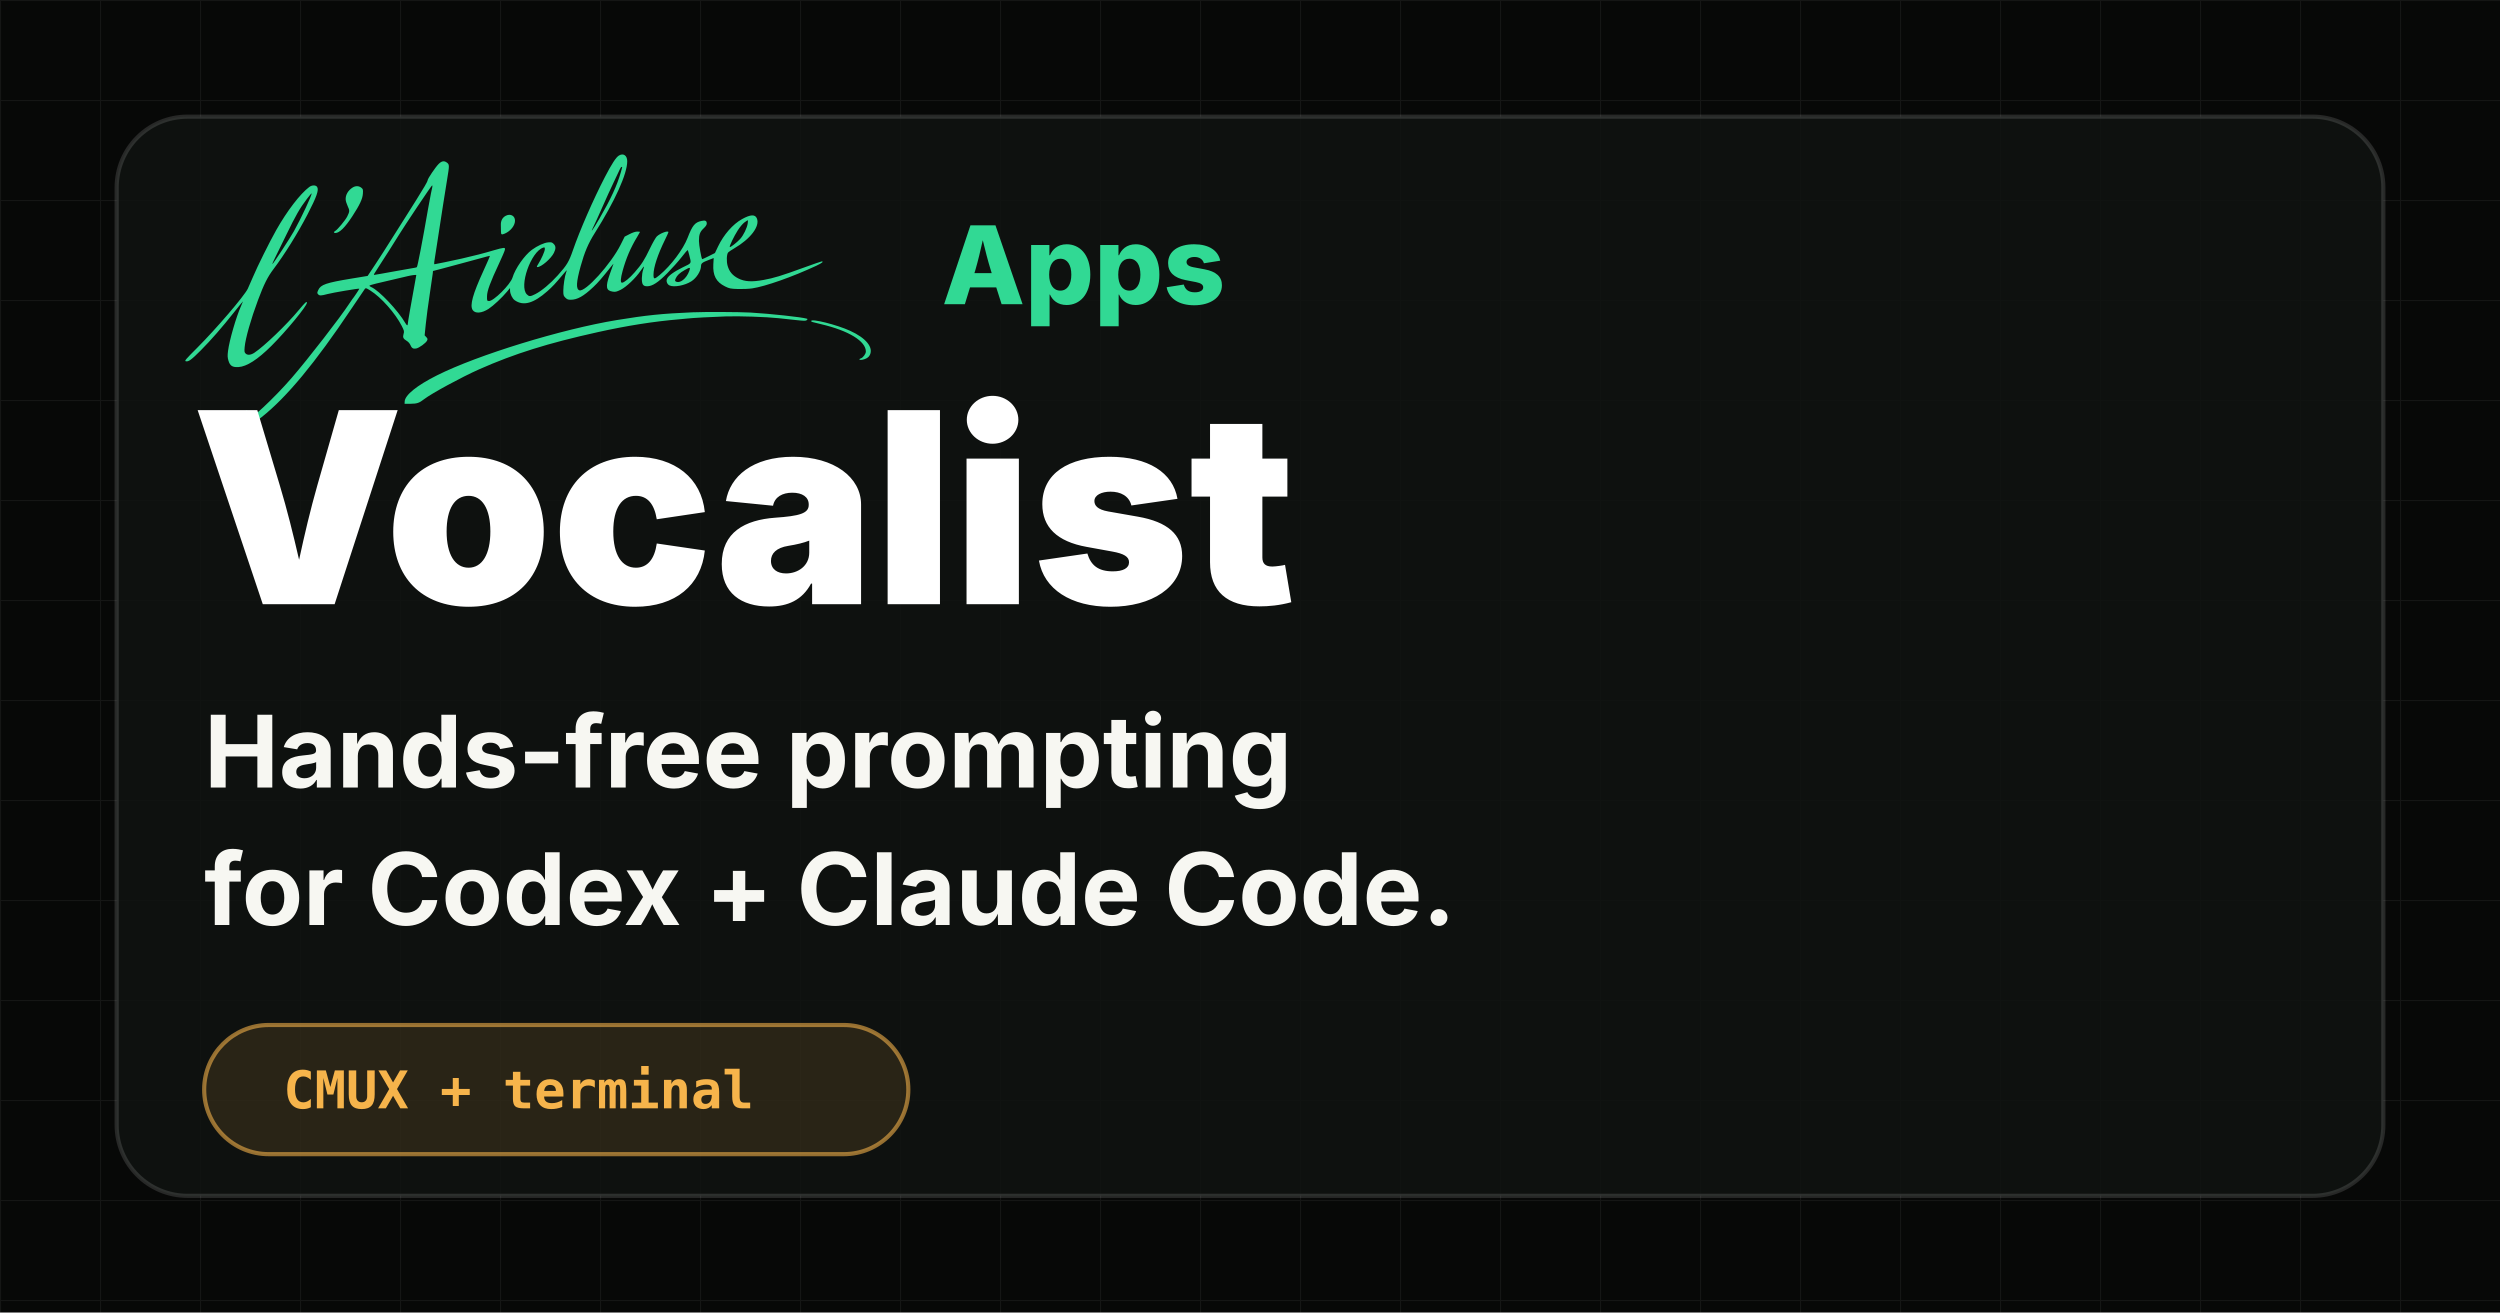
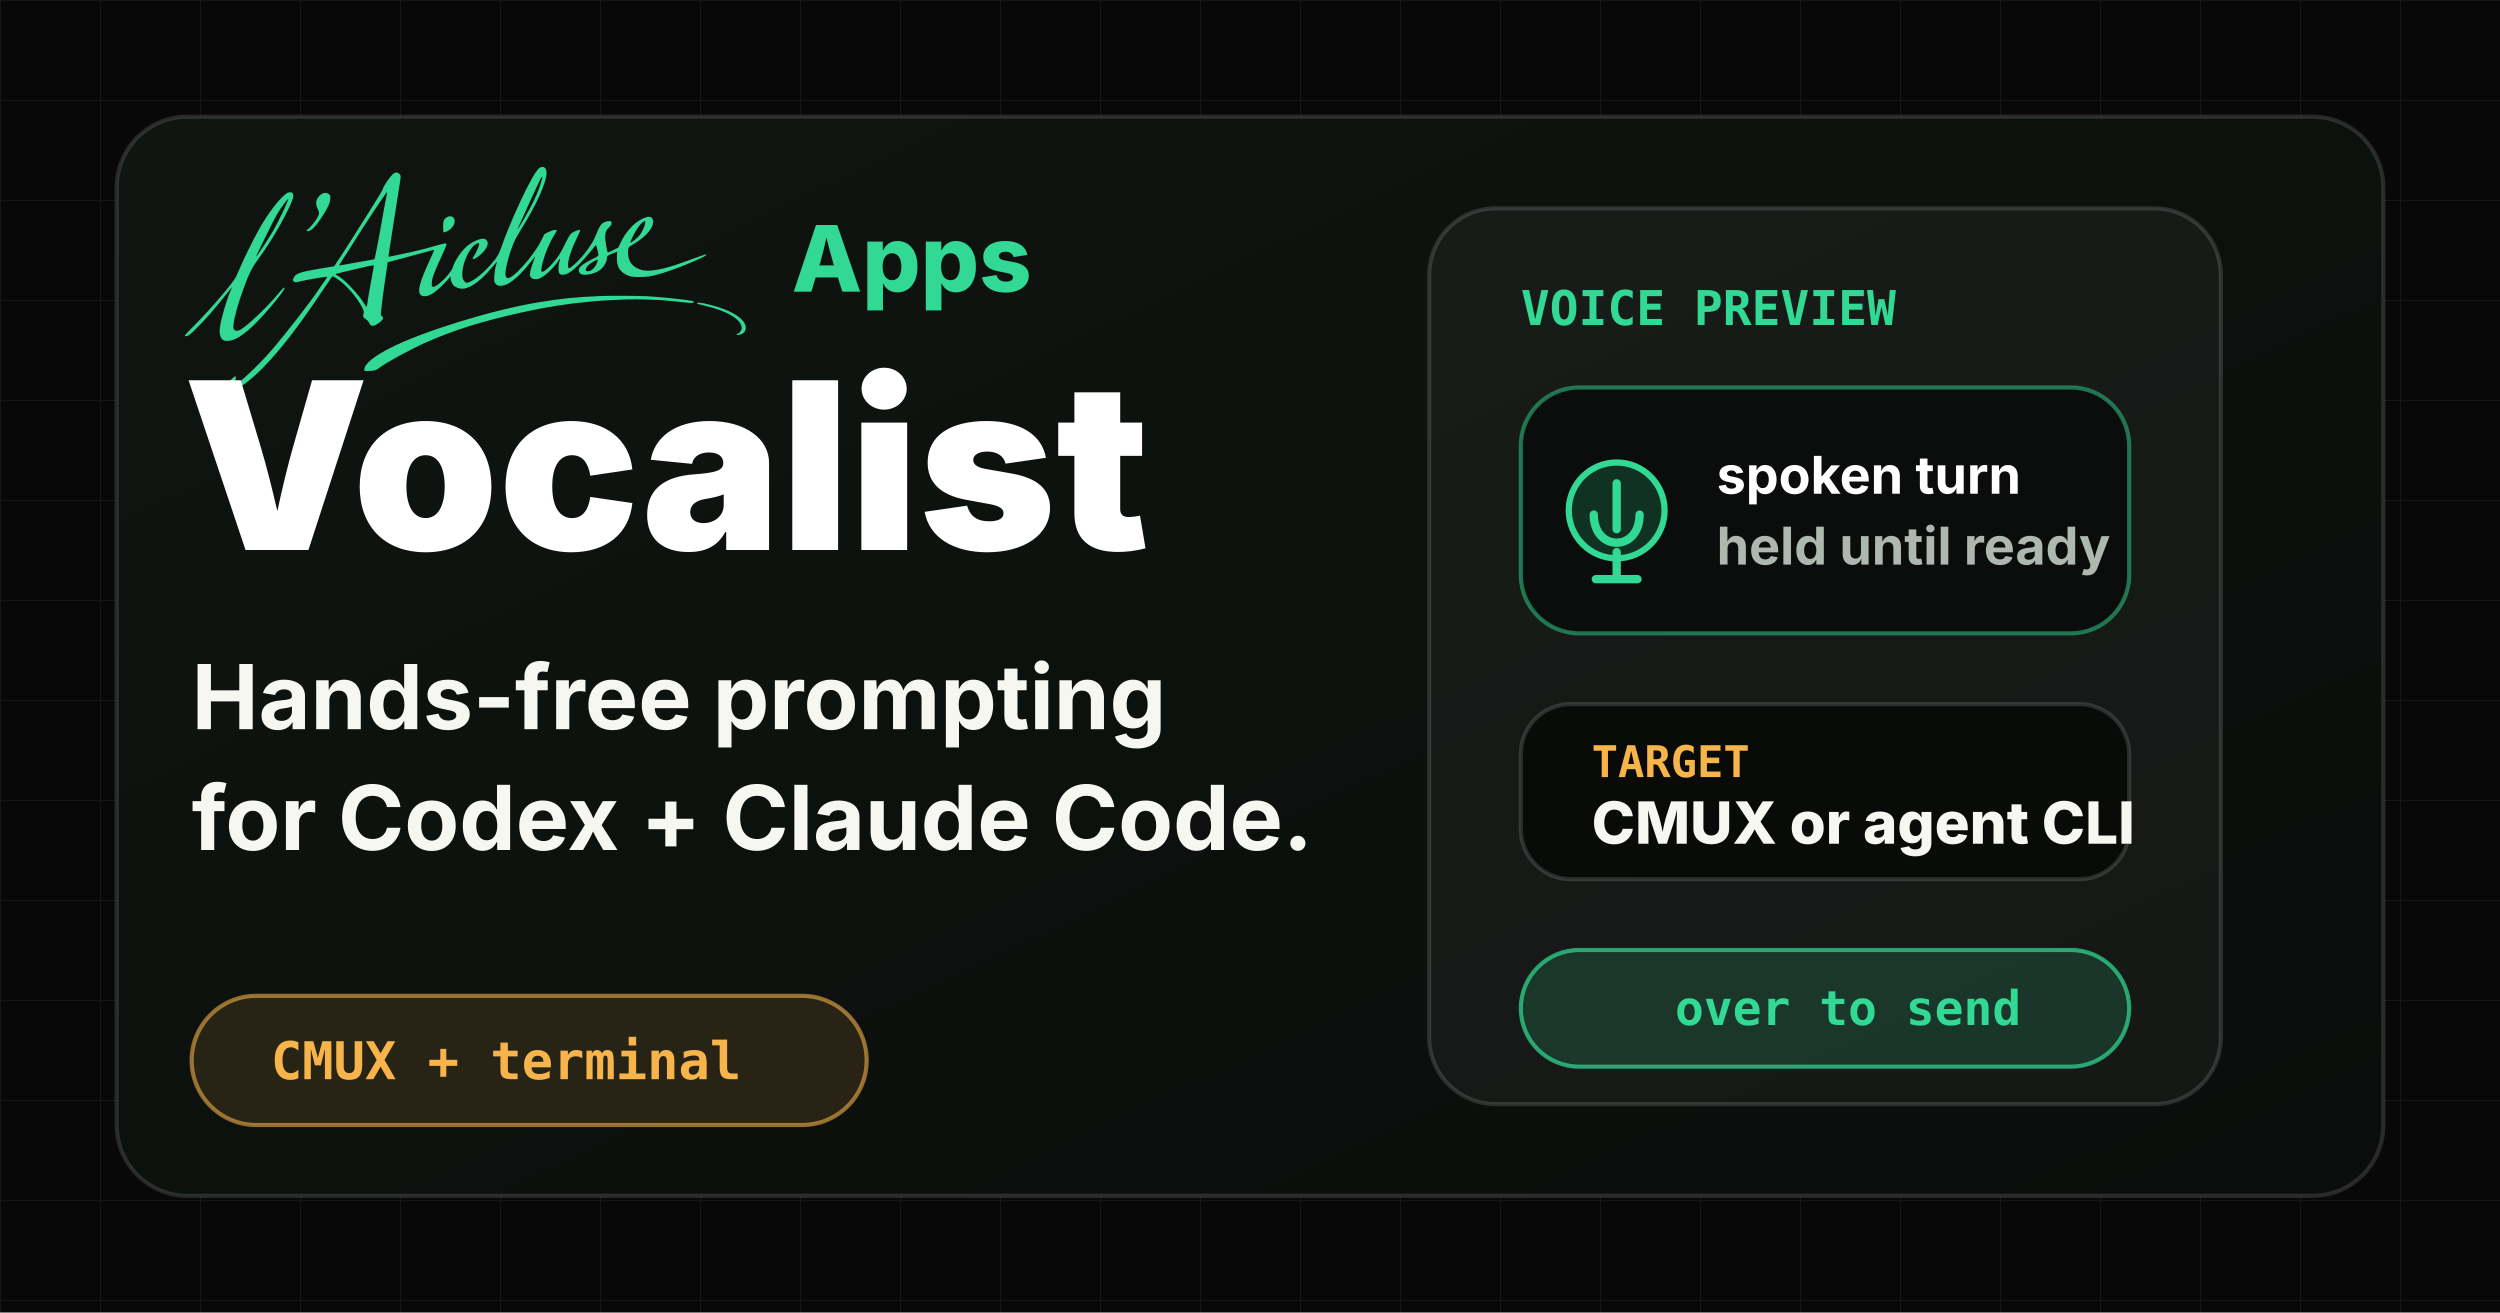
<svg xmlns="http://www.w3.org/2000/svg" width="1200" height="630" viewBox="0 0 1200 630">
  <defs>
    <pattern id="grid" width="48" height="48" patternUnits="userSpaceOnUse">
      <path d="M 48 0 L 0 0 0 48" fill="none" stroke="rgba(255,255,255,0.055)" stroke-width="1" />
    </pattern>
+     <linearGradient id="panel" x1="0%" y1="0%" x2="100%" y2="100%">
+       <stop offset="0%" stop-color="#101511" />
+       <stop offset="100%" stop-color="#0a0d0b" />
+     </linearGradient>
  </defs>
  <rect width="1200" height="630" fill="#070807" />
  <rect width="1200" height="630" fill="url(#grid)" />
-   <rect x="56" y="56" width="1088" height="518" rx="34" fill="rgba(16,19,17,0.84)" stroke="rgba(255,255,255,0.13)" stroke-width="2" />
-   <g transform="translate(88 74) scale(0.340909)">
+   <rect x="56" y="56" width="1088" height="518" rx="34" fill="url(#panel)" stroke="rgba(255,255,255,0.13)" stroke-width="2" />
+   <g transform="translate(88 80) scale(0.278926)">
    <path d="M 613.232 1.974 C 609.144 4.499, 603.175 13.673, 593.608 32.135 C 577.159 63.876, 558.169 107.354, 548.460 135.500 C 542.924 151.549, 540.034 156.315, 527.120 170.703 C 516.751 182.256, 504.238 192.708, 495.590 197.040 C 488.360 200.661, 486.977 200.704, 483.684 197.412 C 472.260 185.988, 489.408 137.084, 506.769 131.573 C 508.720 130.954, 509 131.222, 509 133.711 C 509 136.694, 504.099 147.714, 499.610 154.826 C 497.522 158.134, 497.297 159, 498.527 159 C 503.947 159, 517.907 146.954, 521.795 138.924 C 524.702 132.918, 524.603 129.512, 521.428 126.337 C 519.173 124.082, 518.214 123.817, 513.671 124.194 C 507.979 124.666, 498.526 128.995, 490.754 134.688 C 480.357 142.304, 467.245 161.076, 463.490 173.722 C 460.579 183.523, 436.366 207.528, 430.121 206.804 C 427.584 206.510, 427.502 206.292, 427.577 200 C 427.666 192.476, 432.070 180.543, 444.739 153.500 C 448.861 144.700, 452.458 136.263, 452.731 134.750 C 453.166 132.338, 452.913 132, 450.672 132 C 449.266 132, 443.028 133.541, 436.808 135.425 C 424.594 139.124, 407.140 143.637, 392 147.010 C 377.672 150.203, 354.630 155, 353.626 155 C 353.138 155, 353.027 153.313, 353.380 151.250 C 353.733 149.188, 355.599 137.150, 357.527 124.500 C 363.255 86.919, 368.952 50.482, 371.557 34.763 C 374.671 15.976, 374.660 14.665, 371.365 12.073 C 367.371 8.931, 363.923 9.420, 359.525 13.750 C 355.123 18.085, 344 34.517, 344 36.685 C 344 37.491, 342.195 41.155, 339.988 44.826 C 332.551 57.200, 322.478 73.441, 316.311 83 C 312.941 88.225, 303.413 103.300, 295.139 116.500 C 286.865 129.700, 275.462 147.460, 269.798 155.968 L 259.500 171.435 236.827 175.170 C 200.996 181.073, 193.383 183.692, 189.983 191.287 C 188.265 195.125, 188.242 195.610, 189.711 197.233 C 191.740 199.476, 193.741 199.435, 203 196.965 C 210.481 194.968, 247.134 188.801, 247.765 189.432 C 248.067 189.734, 239.334 202.817, 238.041 204 C 237.740 204.275, 235.741 207.200, 233.598 210.500 C 221.214 229.568, 175.867 288.056, 152.577 315 C 127.747 343.726, 91.306 377.639, 88.396 374.729 C 88.113 374.446, 88.561 371.613, 89.392 368.432 C 91.951 358.631, 89.930 358.497, 80.648 367.851 C 74.904 373.639, 73.760 375.369, 73.273 379.003 C 72.809 382.460, 73.058 383.569, 74.539 384.652 C 80.039 388.674, 94.368 382.904, 110.273 370.262 C 145.718 342.088, 185.728 293.792, 236.409 218 C 246.155 203.425, 254.763 190.721, 255.538 189.770 C 256.850 188.158, 257.392 188.318, 263.401 192.086 C 278.576 201.600, 298.457 224.036, 307.511 241.862 C 311.003 248.738, 311.173 249.479, 310.086 253.106 C 308.656 257.881, 309.609 259.982, 314.523 262.881 C 316.527 264.063, 318.710 266.456, 319.491 268.325 C 321.488 273.105, 323.392 274.360, 327.605 273.677 C 331.816 272.993, 341.623 265.921, 343.220 262.416 C 344.159 260.355, 343.978 259.605, 342.044 257.547 L 339.758 255.114 341.417 238.807 C 342.330 229.838, 344.830 211.025, 346.974 197 C 349.118 182.975, 351.013 169.927, 351.186 168.004 L 351.500 164.507 364 161.246 C 370.875 159.451, 386.625 155.215, 399 151.830 C 431.301 142.996, 431.323 142.990, 431.670 143.337 C 431.844 143.511, 427.774 152.844, 422.625 164.077 C 407.428 197.230, 403.106 212.934, 407.382 219.460 C 410.857 224.764, 420.173 224.077, 429.799 217.805 C 436.553 213.405, 448.849 201.928, 455.840 193.500 L 459.987 188.500 460.016 192 C 460.055 196.811, 463.187 203.294, 466.633 205.696 C 478.804 214.179, 493.122 210.183, 512.655 192.850 C 519.823 186.489, 523.646 182.398, 534.295 169.693 C 537.433 165.949, 540 163.107, 540 163.378 C 540 163.648, 539.514 165.137, 538.919 166.685 C 537.095 171.434, 535.003 185.130, 535.001 192.327 C 535 198.540, 535.263 199.417, 537.923 202.077 C 540.300 204.454, 541.699 205, 545.412 205 C 554.683 205, 563.371 200.134, 577.045 187.284 C 584.116 180.639, 589.313 174.637, 603.796 156.393 C 605.059 154.802, 605.841 154.028, 605.534 154.674 C 605.227 155.320, 602.911 161.816, 600.387 169.110 C 594.183 187.042, 595.071 192.138, 604.652 193.575 C 608.415 194.139, 610.074 193.747, 615.787 190.940 C 623.610 187.096, 637.044 174.304, 643.899 164.173 C 646.253 160.693, 648.344 158.011, 648.545 158.212 C 648.747 158.413, 648.189 160.586, 647.306 163.039 C 646.422 165.493, 645.655 170.715, 645.600 174.644 C 645.478 183.339, 647.211 186, 652.995 186 C 660.313 186, 668.519 180.685, 681.500 167.537 C 688.100 160.853, 697.065 150.797, 701.422 145.192 C 705.779 139.586, 709.630 135, 709.979 135 C 710.329 135, 711.351 138.037, 712.250 141.750 C 715.413 154.798, 716.468 152.806, 702.830 159.532 C 690.297 165.714, 682.526 171.486, 680.869 175.844 C 679.606 179.167, 681.356 183.386, 684.615 184.870 C 690.970 187.766, 706.033 184.906, 715.259 179.052 C 722.646 174.365, 728.746 164.684, 728.924 157.365 C 729.013 153.680, 730.642 152.435, 740.117 148.807 L 746.733 146.273 746.235 155.014 C 745.333 170.830, 750.206 180.022, 762.771 186.208 C 768.937 189.244, 770.355 189.529, 780.979 189.870 C 787.316 190.073, 796.275 189.680, 800.888 188.996 C 819.589 186.222, 857.844 172.722, 891.250 157.107 C 899.116 153.430, 902.117 151, 898.791 151 C 898.126 151, 886.314 155.102, 872.541 160.116 C 841.760 171.321, 831.750 174.380, 817 177.089 C 800.381 180.141, 790.327 179.536, 781.333 174.944 C 773.332 170.858, 768.771 165.461, 766.386 157.255 C 764.575 151.027, 764.943 140.979, 767.075 138.409 C 767.767 137.576, 771.521 135.044, 775.417 132.782 C 798.590 119.333, 812.151 101.478, 807.553 90.473 C 805.047 84.474, 798.569 84.795, 786.500 91.516 C 773.672 98.659, 760.801 113.385, 752.902 129.953 L 748.500 139.188 739.646 143.656 C 734.776 146.114, 730.668 147.984, 730.517 147.812 C 729.288 146.411, 726 127.822, 726 122.275 C 726 113.063, 727.385 109.334, 732.637 104.409 C 735.566 101.663, 737 99.484, 737 97.781 C 737 93.756, 734.996 92.768, 729.384 94.026 C 720.222 96.079, 716.755 100.326, 710.049 117.717 C 703.774 133.989, 686.692 156.745, 670.698 170.141 C 663.089 176.514, 662 176.454, 662 169.660 C 662 159.412, 667.915 141.446, 678.146 120.617 C 680.816 115.181, 683 110.343, 683 109.867 C 683 107.043, 671.483 111.234, 666.668 115.809 C 665.111 117.289, 660.778 124.866, 657.040 132.648 C 649.008 149.366, 645.379 155.038, 635.442 166.404 C 628.037 174.874, 620.536 181, 617.570 181 C 615.236 181, 615.559 175.110, 618.474 164.500 C 623.394 146.589, 629.914 131.345, 639.013 116.479 C 641.206 112.896, 643 109.748, 643 109.482 C 643 109.217, 641.246 109, 639.103 109 C 636.601 109, 632.735 110.271, 628.309 112.548 L 621.412 116.095 615.820 127.298 C 602.220 154.543, 565.783 194.817, 557.582 191.670 C 552.675 189.787, 553.190 180.323, 559.429 157.732 C 564.844 138.125, 570.184 125.570, 579.182 111.297 C 607.783 65.926, 625 27.843, 625 9.951 C 625 1.815, 619.513 -1.904, 613.232 1.974 M 614.616 21.250 C 613.840 23.038, 609.957 31.250, 605.987 39.500 C 602.017 47.750, 594.753 63.659, 589.846 74.854 C 584.939 86.049, 579.561 97.907, 577.896 101.205 C 571.959 112.967, 575.927 107.830, 585.525 91.329 C 601.863 63.240, 610.637 44.254, 616.089 25.190 C 618.332 17.345, 618.248 18, 617.013 18 C 616.471 18, 615.392 19.462, 614.616 21.250 M 177.385 46.163 C 164.511 55.816, 146.109 79.815, 130.737 107 C 121.470 123.388, 104.117 158.352, 97.975 173.012 C 95.097 179.880, 91.841 187.300, 90.739 189.500 C 85.345 200.273, 46.311 245.824, 19.398 272.751 C 3.079 289.078, 1.401 291.062, 3.471 291.582 C 7.281 292.538, 11.284 289.632, 24.595 276.244 C 39.137 261.619, 54.371 244.159, 71.822 222.118 C 78.520 213.657, 84 206.958, 84 207.229 C 84 207.501, 82.706 210.598, 81.125 214.112 C 74.373 229.112, 64.795 262.214, 62.951 276.916 C 62.094 283.751, 62.189 286.138, 63.496 290.634 C 65.638 298.004, 69.097 300.243, 77.598 299.767 C 89.228 299.114, 104.591 289.238, 124.001 269.937 C 144.828 249.226, 173.983 213.837, 173.996 209.250 C 174.005 206.437, 171.652 208.560, 162.360 219.750 C 145.336 240.253, 113.929 270.401, 99.973 279.637 C 95.068 282.883, 90.314 283.314, 87.747 280.747 C 85.963 278.963, 85.802 277.906, 86.356 271.615 C 87.440 259.323, 95.154 232.157, 105.131 205.500 C 113.622 182.812, 118.578 172.932, 127.205 161.500 C 142.573 141.132, 161.111 111.326, 174.784 85 C 187.856 59.831, 191.209 50.170, 188.309 46.030 C 186.401 43.307, 181.108 43.371, 177.385 46.163 M 329.341 74.261 C 318.254 90.893, 306.834 108.325, 303.964 113 C 296.621 124.959, 282.693 146.888, 275.801 157.342 C 272.595 162.206, 269.476 167.110, 268.871 168.240 C 267.837 170.173, 267.972 170.254, 271.136 169.603 C 272.986 169.222, 276.300 168.664, 278.500 168.364 C 280.700 168.063, 290.375 166.326, 300 164.502 C 309.625 162.679, 319.772 160.890, 322.548 160.527 C 325.324 160.165, 328.118 159.545, 328.756 159.151 C 329.769 158.525, 336.642 122.852, 344.583 77 C 345.964 69.025, 347.769 59.350, 348.593 55.500 C 349.418 51.650, 350.305 47.487, 350.565 46.250 C 350.825 45.013, 350.692 44.005, 350.269 44.011 C 349.846 44.018, 340.429 57.630, 329.341 74.261 M 238.500 46.871 C 231.894 50.973, 228.080 57.637, 228.590 64.183 C 228.749 66.208, 230.062 70.368, 231.508 73.426 C 234.344 79.421, 234.279 80.640, 230.737 87.830 C 228.300 92.775, 216.999 106.395, 214.001 108 C 211.408 109.387, 211.434 111, 214.050 111 C 219.766 111, 227.679 103.215, 237.862 87.572 C 248.452 71.302, 252.343 62.978, 252.814 55.582 C 253.187 49.717, 253.036 49.174, 250.472 47.156 C 247.106 44.509, 242.481 44.398, 238.500 46.871 M 174.030 62.961 C 164.049 76.073, 158.384 85.953, 144.769 114 C 137.693 128.575, 130.341 143.603, 128.430 147.395 C 126.520 151.187, 125.144 154.477, 125.373 154.706 C 125.980 155.314, 149.768 119.056, 155.687 108.500 C 165.867 90.347, 181.737 56.404, 180.584 55.251 C 180.370 55.037, 177.421 58.506, 174.030 62.961 M 454.034 86.711 C 449.311 89.149, 446.896 93.639, 447.075 99.651 C 447.155 102.318, 447.227 106.412, 447.236 108.750 C 447.253 113.390, 448.016 113.815, 452.703 111.794 C 460.822 108.293, 467 100.453, 467 93.651 C 467 86.752, 460.595 83.324, 454.034 86.711 M 790.100 96.043 C 787.647 97.820, 783.707 102.499, 780.629 107.293 C 775.288 115.610, 768.485 129.818, 769.404 130.738 C 770.205 131.538, 779.308 124.475, 783.911 119.481 C 788.663 114.325, 793.798 103.753, 794.682 97.304 C 795.006 94.937, 795.053 93, 794.786 93 C 794.519 93, 792.410 94.369, 790.100 96.043 M 706 163.127 C 698.920 167.128, 695.114 170.656, 693.303 174.895 C 692.107 177.694, 692.084 178.438, 693.176 179.130 C 698.916 182.769, 708.505 175.352, 712.415 164.250 C 714.258 159.014, 713.509 158.883, 706 163.127 M 316.500 171.610 C 313.200 172.374, 303.975 174.538, 296 176.420 C 288.025 178.301, 277.113 180.865, 271.750 182.117 C 266.387 183.369, 262 184.765, 262 185.218 C 262 185.672, 263.238 186.579, 264.750 187.235 C 275.709 191.987, 302.259 220.049, 312.543 237.750 C 314.680 241.427, 316 241.925, 316 239.052 C 316 237.280, 320.884 209.137, 325.979 181.557 C 327.090 175.539, 328 170.476, 328 170.307 C 328 169.636, 322.181 170.295, 316.500 171.610 M 717 222.662 C 674.043 224.490, 651.770 226.768, 610.500 233.552 C 532.695 246.343, 414.458 282.684, 357.166 311.417 C 328.778 325.654, 312.061 339.179, 311.648 348.242 L 311.500 351.500 320 351.449 C 329.052 351.394, 332.136 350.347, 339 344.998 C 349.328 336.950, 392.043 313.770, 416.500 302.943 C 466.337 280.879, 513.166 266.205, 583.621 250.574 C 624.445 241.517, 662.168 235.562, 698 232.520 C 702.125 232.170, 707.075 231.699, 709 231.474 C 716.395 230.609, 744.353 229.061, 763.500 228.457 C 783.388 227.829, 820.621 229.083, 838.263 230.975 C 843.343 231.520, 853.992 232.665, 861.926 233.521 C 874.755 234.903, 876.519 234.909, 877.854 233.575 C 879.136 232.292, 879.147 232.009, 877.928 231.634 C 870.792 229.439, 826.265 224.602, 798.639 223.022 C 782.829 222.117, 734.774 221.906, 717 222.662 M 884 234.933 C 884 236.052, 884.603 236.244, 898 239.397 C 936.811 248.528, 961 263.309, 961 277.891 C 961 281.158, 957.071 286.525, 953.956 287.514 C 950.369 288.652, 951.779 290.264, 955.715 289.526 C 961.192 288.498, 964.773 286.339, 966.483 283.033 C 972.080 272.209, 961.397 258.966, 938.738 248.640 C 920.080 240.137, 884 231.102, 884 234.933" fill="#31d994" fill-rule="evenodd" />
  </g>
-   <text x="452" y="146" font-family="Inter, -apple-system, 'Segoe UI', Roboto, sans-serif" font-size="52" font-weight="800" fill="#31d994">Apps</text>
-   <text x="92" y="290" font-family="Inter, -apple-system, 'Segoe UI', Roboto, sans-serif" font-size="128" font-weight="850" fill="#ffffff">Vocalist</text>
-   <text x="98" y="378" font-family="Inter, -apple-system, 'Segoe UI', Roboto, sans-serif" font-size="48" font-weight="750" fill="#f7f7f2">Hands-free prompting</text>
-   <text x="98" y="444" font-family="Inter, -apple-system, 'Segoe UI', Roboto, sans-serif" font-size="48" font-weight="750" fill="#f7f7f2">for Codex + Claude Code.</text>
+   <text x="380" y="140" font-family="Inter, -apple-system, 'Segoe UI', Roboto, sans-serif" font-size="44" font-weight="800" fill="#31d994">Apps</text>
+   <text x="88" y="264" font-family="Inter, -apple-system, 'Segoe UI', Roboto, sans-serif" font-size="112" font-weight="850" fill="#ffffff">Vocalist</text>
+   <text x="92" y="350" font-family="Inter, -apple-system, 'Segoe UI', Roboto, sans-serif" font-size="43" font-weight="750" fill="#f7f7f2">Hands-free prompting</text>
+   <text x="92" y="408" font-family="Inter, -apple-system, 'Segoe UI', Roboto, sans-serif" font-size="43" font-weight="750" fill="#f7f7f2">for Codex + Claude Code.</text>
  <g>
-     <rect x="98" y="492" width="338" height="62" rx="31" fill="rgba(246,180,75,0.12)" stroke="rgba(246,180,75,0.58)" stroke-width="2" />
-     <text x="136" y="532" font-family="'SFMono-Regular', Menlo, Consolas, monospace" font-size="25" font-weight="800" fill="#f6b44b">CMUX + terminal</text>
+     <rect x="92" y="478" width="324" height="62" rx="31" fill="rgba(246,180,75,0.12)" stroke="rgba(246,180,75,0.58)" stroke-width="2" />
+     <text x="130" y="518" font-family="'SFMono-Regular', Menlo, Consolas, monospace" font-size="25" font-weight="800" fill="#f6b44b">CMUX + terminal</text>
+   </g>
+   <g>
+     <rect x="686" y="100" width="380" height="430" rx="32" fill="rgba(255,255,255,0.045)" stroke="rgba(255,255,255,0.14)" stroke-width="2" />
+     <text x="730" y="156" font-family="'SFMono-Regular', Menlo, Consolas, monospace" font-size="23" font-weight="800" fill="#31d994">VOICE PREVIEW</text>
+     <rect x="730" y="186" width="292" height="118" rx="28" fill="#0a0d0b" stroke="rgba(49,217,148,0.5)" stroke-width="2" />
+     <circle cx="776" cy="245" r="23" fill="rgba(49,217,148,0.18)" stroke="#31d994" stroke-width="3" />
+     <path d="M776 232 v22 M765 247 c0 18 22 18 22 0 M776 265 v13 M766 278 h20" fill="none" stroke="#31d994" stroke-width="4" stroke-linecap="round" />
+     <text x="824" y="237" font-family="Inter, -apple-system, 'Segoe UI', Roboto, sans-serif" font-size="25" font-weight="750" fill="#ffffff">spoken turn</text>
+     <text x="824" y="271" font-family="Inter, -apple-system, 'Segoe UI', Roboto, sans-serif" font-size="25" font-weight="750" fill="#aeb8b0">held until ready</text>
+     <rect x="730" y="338" width="292" height="84" rx="24" fill="#090b09" stroke="rgba(255,255,255,0.14)" stroke-width="2" />
+     <text x="764" y="373" font-family="'SFMono-Regular', Menlo, Consolas, monospace" font-size="21" font-weight="800" fill="#f6b44b">TARGET</text>
+     <text x="764" y="405" font-family="Inter, -apple-system, 'Segoe UI', Roboto, sans-serif" font-size="28" font-weight="800" fill="#f7f7f2">CMUX or agent CLI</text>
+     <rect x="730" y="456" width="292" height="56" rx="28" fill="rgba(49,217,148,0.16)" stroke="rgba(49,217,148,0.72)" stroke-width="2" />
+     <text x="804" y="492" font-family="'SFMono-Regular', Menlo, Consolas, monospace" font-size="23" font-weight="800" fill="#31d994">over to send</text>
  </g>
</svg>
